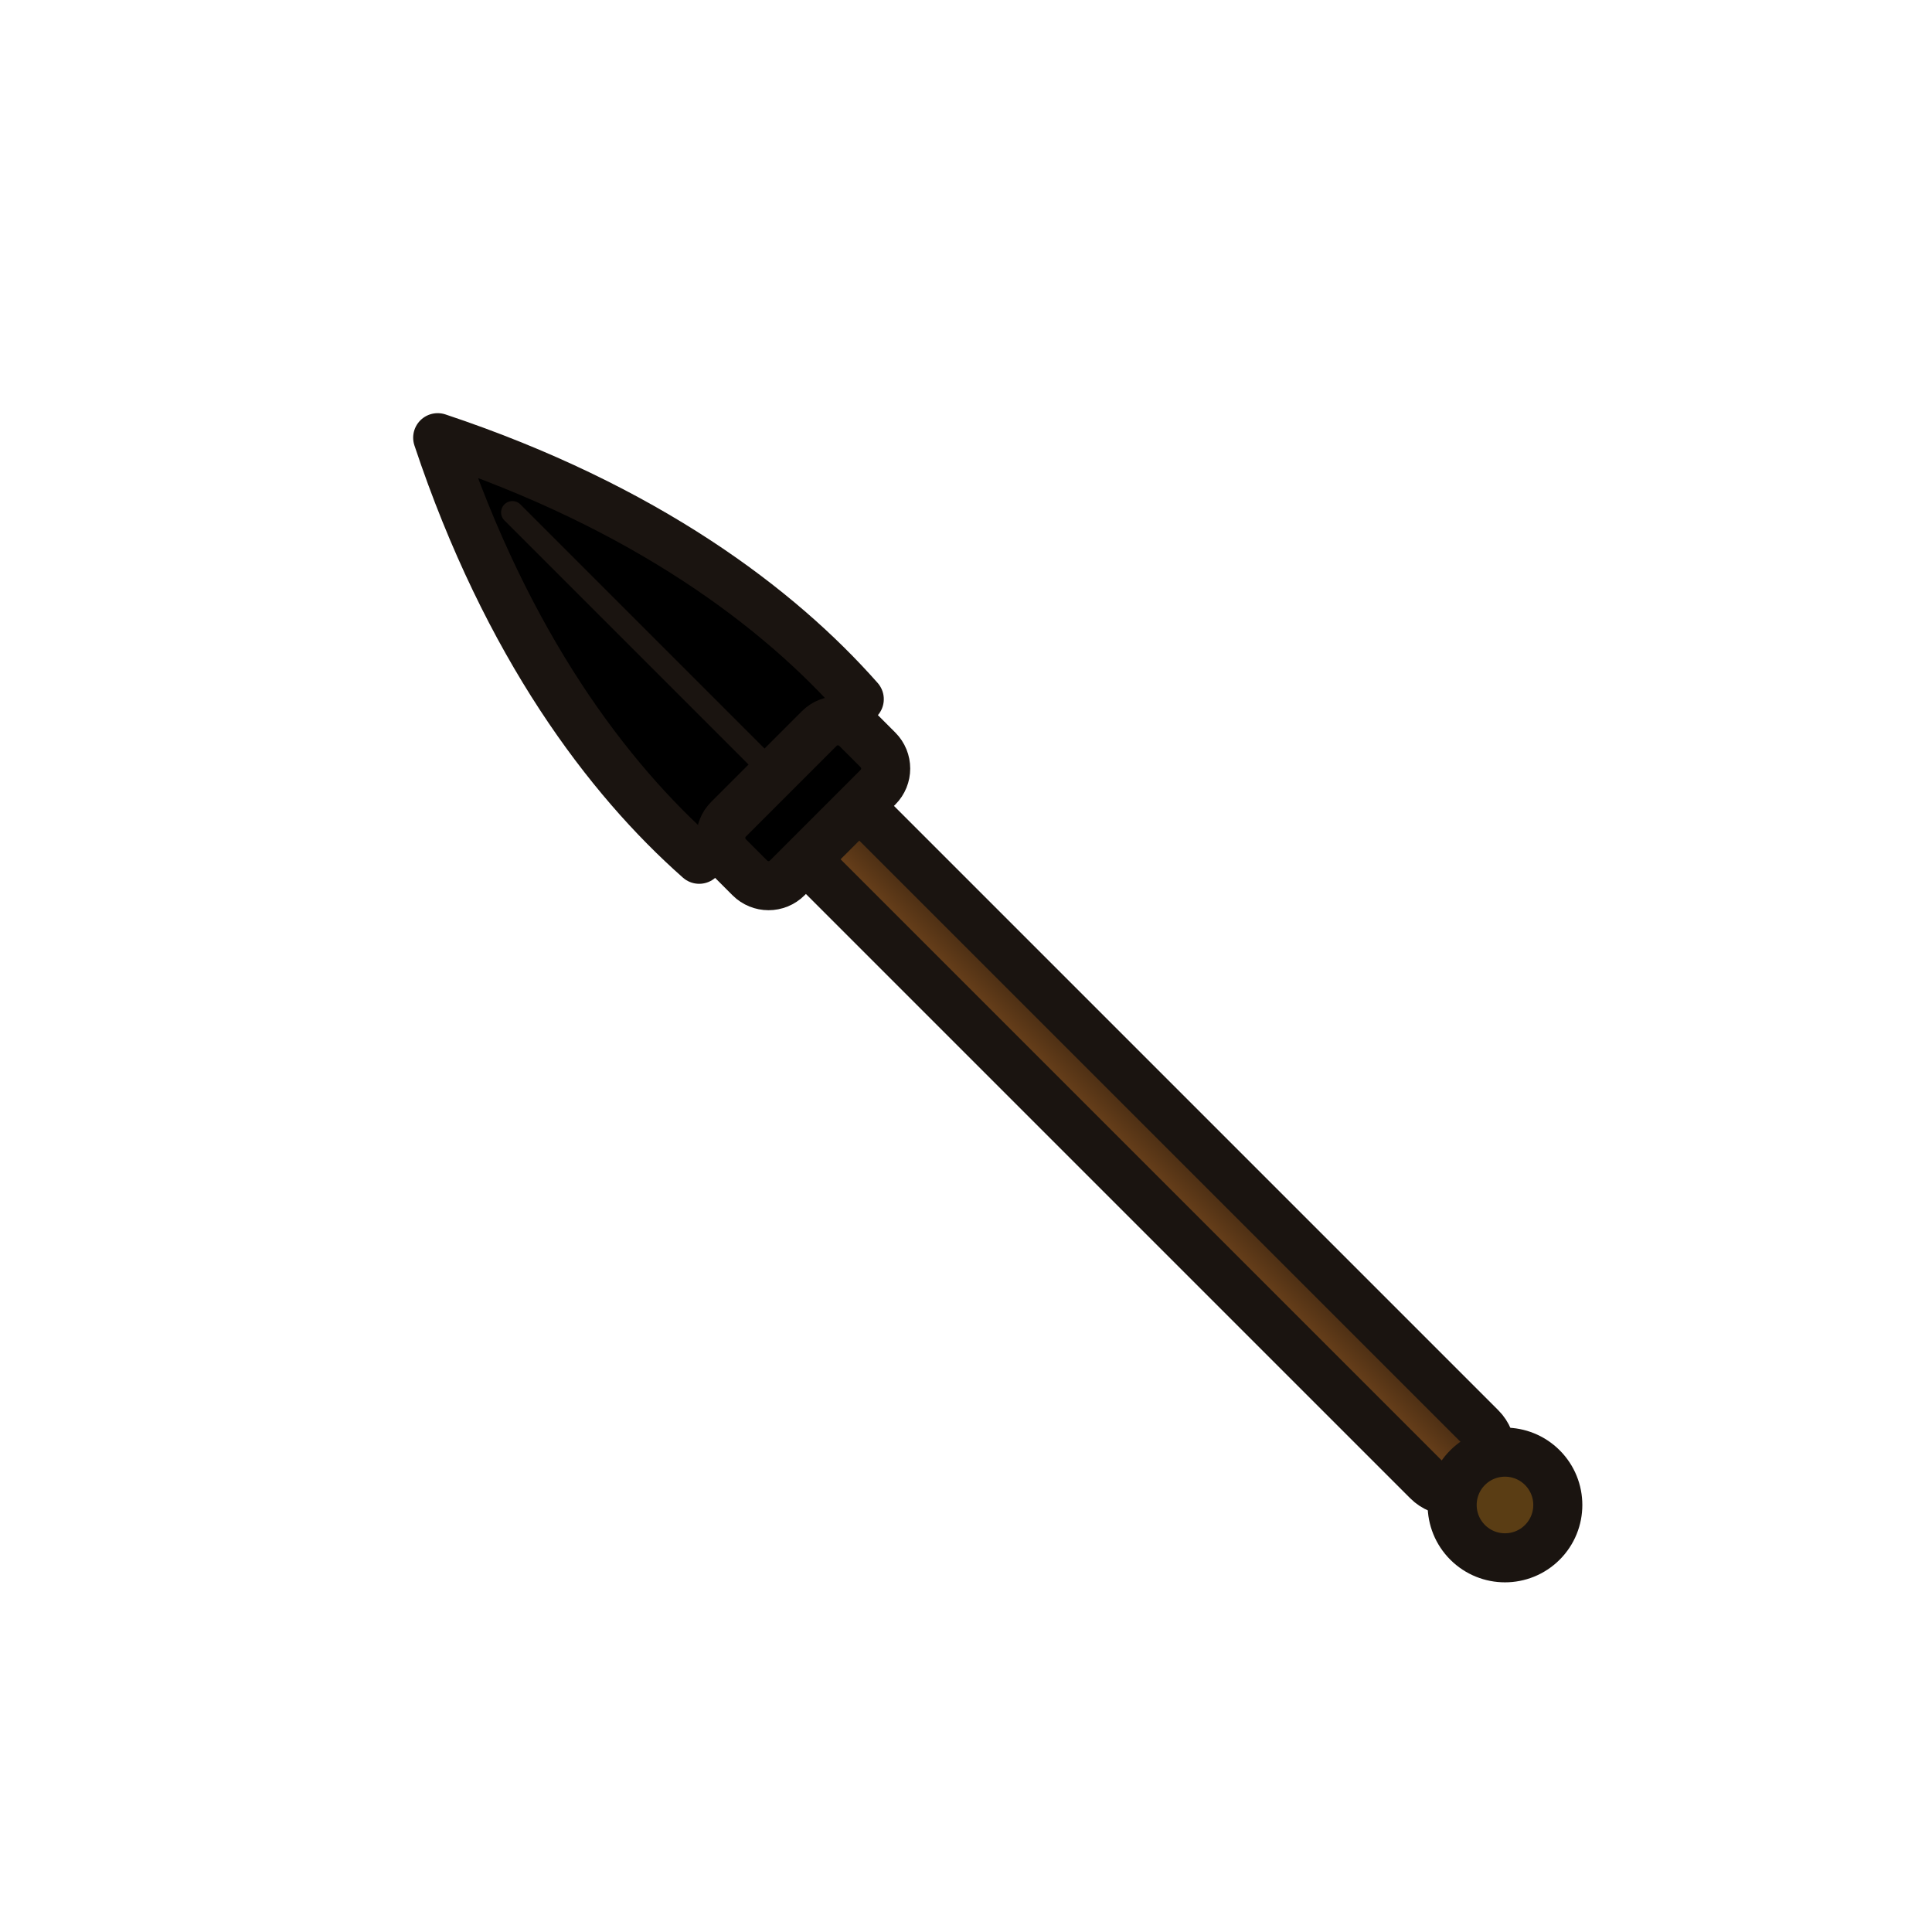
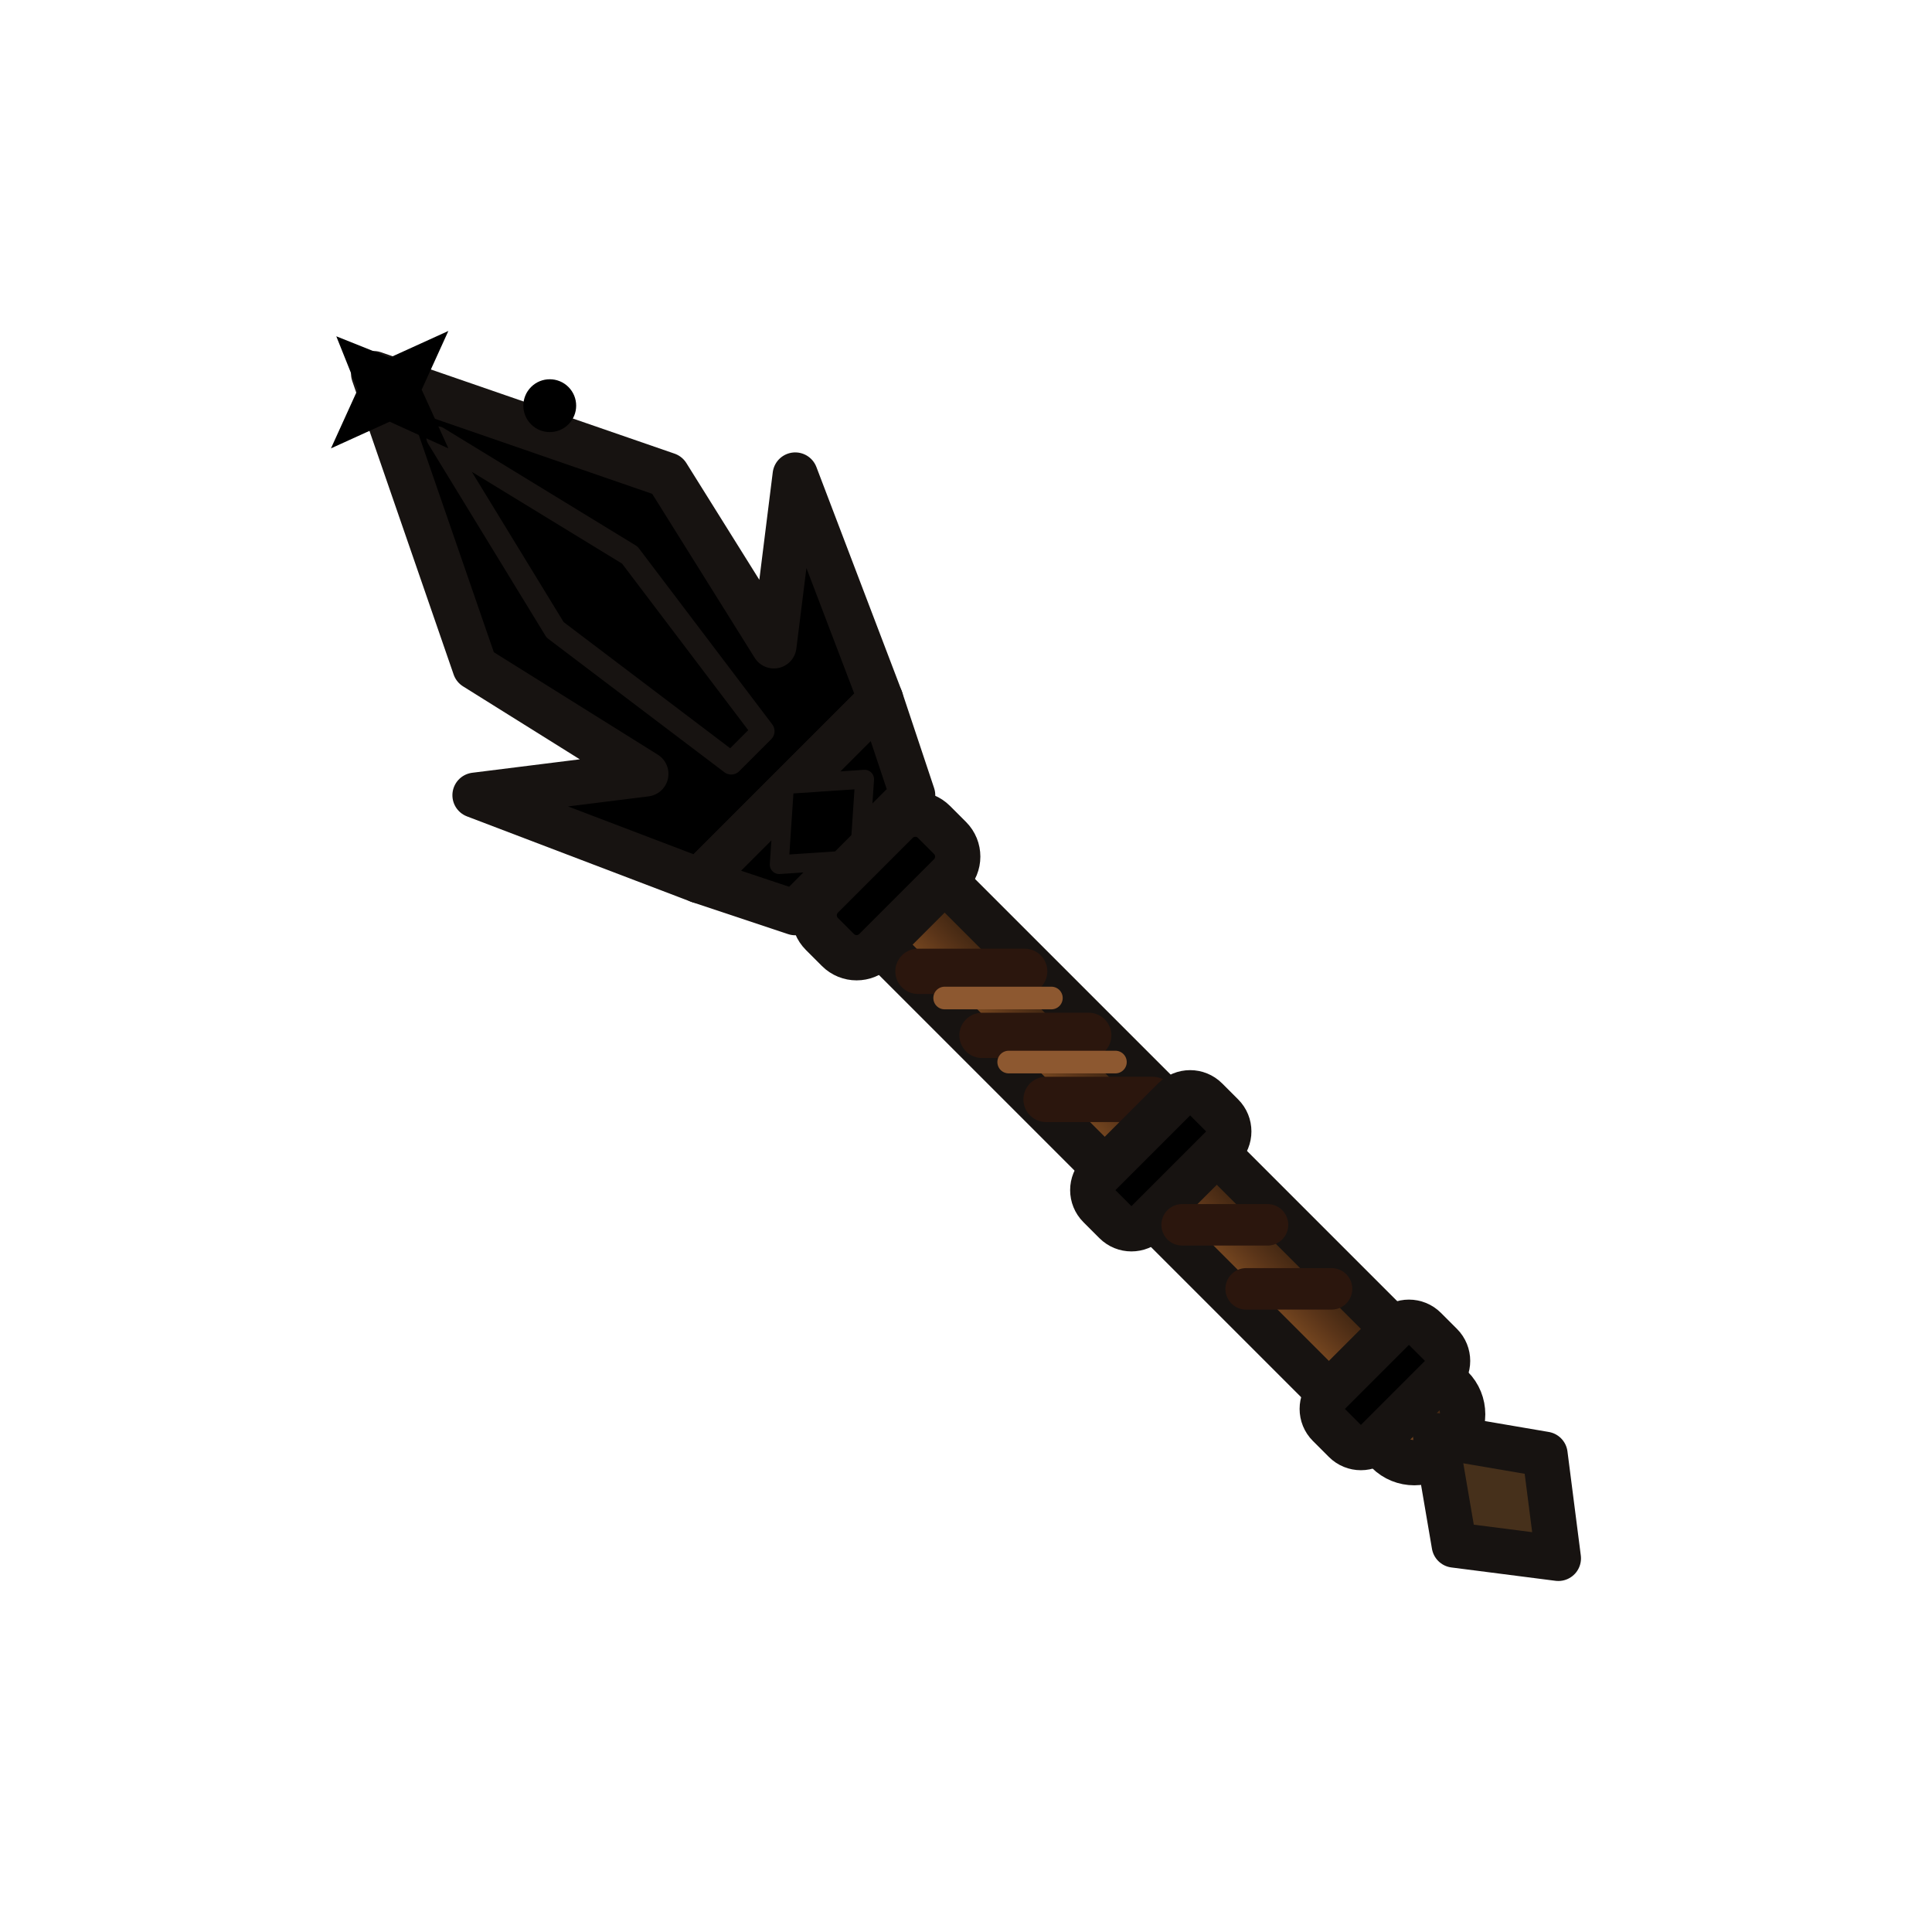
<svg xmlns="http://www.w3.org/2000/svg" viewBox="0 0 512 512">
  <defs>
-     <linearGradient id="{{id}}_head" x1="0" y1="0" x2="1" y2="0.4">
+     <linearGradient id="{{id}}_head" x1="0" y1="0" x2="1" y2="1">
      <stop offset="0" stop-color="{{light}}" />
-       <stop offset="0.5" stop-color="{{base}}" />
+       <stop offset="0.42" stop-color="{{base}}" />
      <stop offset="1" stop-color="{{shade}}" />
    </linearGradient>
-     <linearGradient id="{{id}}_shaft" x1="0" y1="0" x2="1" y2="0">
-       <stop offset="0" stop-color="#7a4a1e" />
-       <stop offset="1" stop-color="#3a2410" />
+     <linearGradient id="{{id}}_metal" x1="0" y1="0" x2="1" y2="1">
+       <stop offset="0" stop-color="{{light}}" />
+       <stop offset="0.48" stop-color="{{base}}" />
+       <stop offset="1" stop-color="{{shade}}" />
+     </linearGradient>
+     <linearGradient id="{{id}}_wood" x1="0" y1="0" x2="1" y2="0">
+       <stop offset="0" stop-color="#8a5425" />
+       <stop offset="0.5" stop-color="#5b3519" />
+       <stop offset="1" stop-color="#2f1c0d" />
    </linearGradient>
  </defs>
-   <g transform="rotate(-45 256 256)" stroke="#1a1410" stroke-width="13" stroke-linejoin="round" stroke-linecap="round">
-     <rect x="246" y="172" width="20" height="276" rx="9" fill="url(#{{id}}_shaft)" />
-     <path d="M256 58 C 282 110 288 154 286 186 L226 186 C 224 154 230 110 256 58 Z" fill="url(#{{id}}_head)" />
-     <path d="M256 86 L256 182" stroke="{{light}}" stroke-width="6" fill="none" />
-     <rect x="232" y="184" width="48" height="22" rx="7" fill="{{shade}}" />
-     <circle cx="256" cy="458" r="14" fill="#5a3d14" />
+   <g transform="rotate(-45 256 256)" stroke="#171311" stroke-width="12" stroke-linejoin="round" stroke-linecap="round">
+     <rect x="244" y="181" width="24" height="255" rx="10" fill="url(#{{id}}_wood)" />
+     <path d="M256 34 L292 108 L280 160 L316 132 L290 190 H222 L196 132 L232 160 L220 108 Z" fill="url(#{{id}}_head)" />
+     <path d="M256 58 L270 116 L262 174 H250 L242 116 Z" fill="{{light}}" fill-opacity=".72" stroke="{{base}}" stroke-width="6" />
+     <path d="M222 190 H290 L278 214 H234 Z" fill="url(#{{id}}_metal)" />
+     <path d="M240 202 L256 188 L272 202 L256 216 Z" fill="{{base}}" stroke="{{light}}" stroke-width="5" />
+     <rect x="235" y="216" width="42" height="20" rx="7" fill="url(#{{id}}_metal)" />
+     <path d="M246 248 L266 268 M246 272 L266 292 M246 296 L266 316" stroke="#2b160d" stroke-width="12" />
+     <path d="M246 258 L266 278 M246 282 L266 302" stroke="#8d5830" stroke-width="6" />
+     <rect x="236" y="320" width="40" height="18" rx="6" fill="url(#{{id}}_metal)" />
+     <path d="M248 345 L264 361 M248 369 L264 385" stroke="#2b160d" stroke-width="11" />
+     <rect x="238" y="404" width="36" height="18" rx="6" fill="url(#{{id}}_metal)" />
+     <path d="M256 432 L273 456 L256 478 L239 456 Z" fill="#46301b" />
+     <g opacity="{{glintOpacity}}" fill="{{glintColor}}" stroke="none">
+       <path d="M256 20 L262 34 L278 40 L262 46 L256 62 L250 46 L234 40 L250 34 Z" />
+       <circle cx="283" cy="73" r="7" />
+       <animate attributeName="opacity" values="{{glintValues}}" dur="1.4s" repeatCount="indefinite" />
+     </g>
  </g>
</svg>
